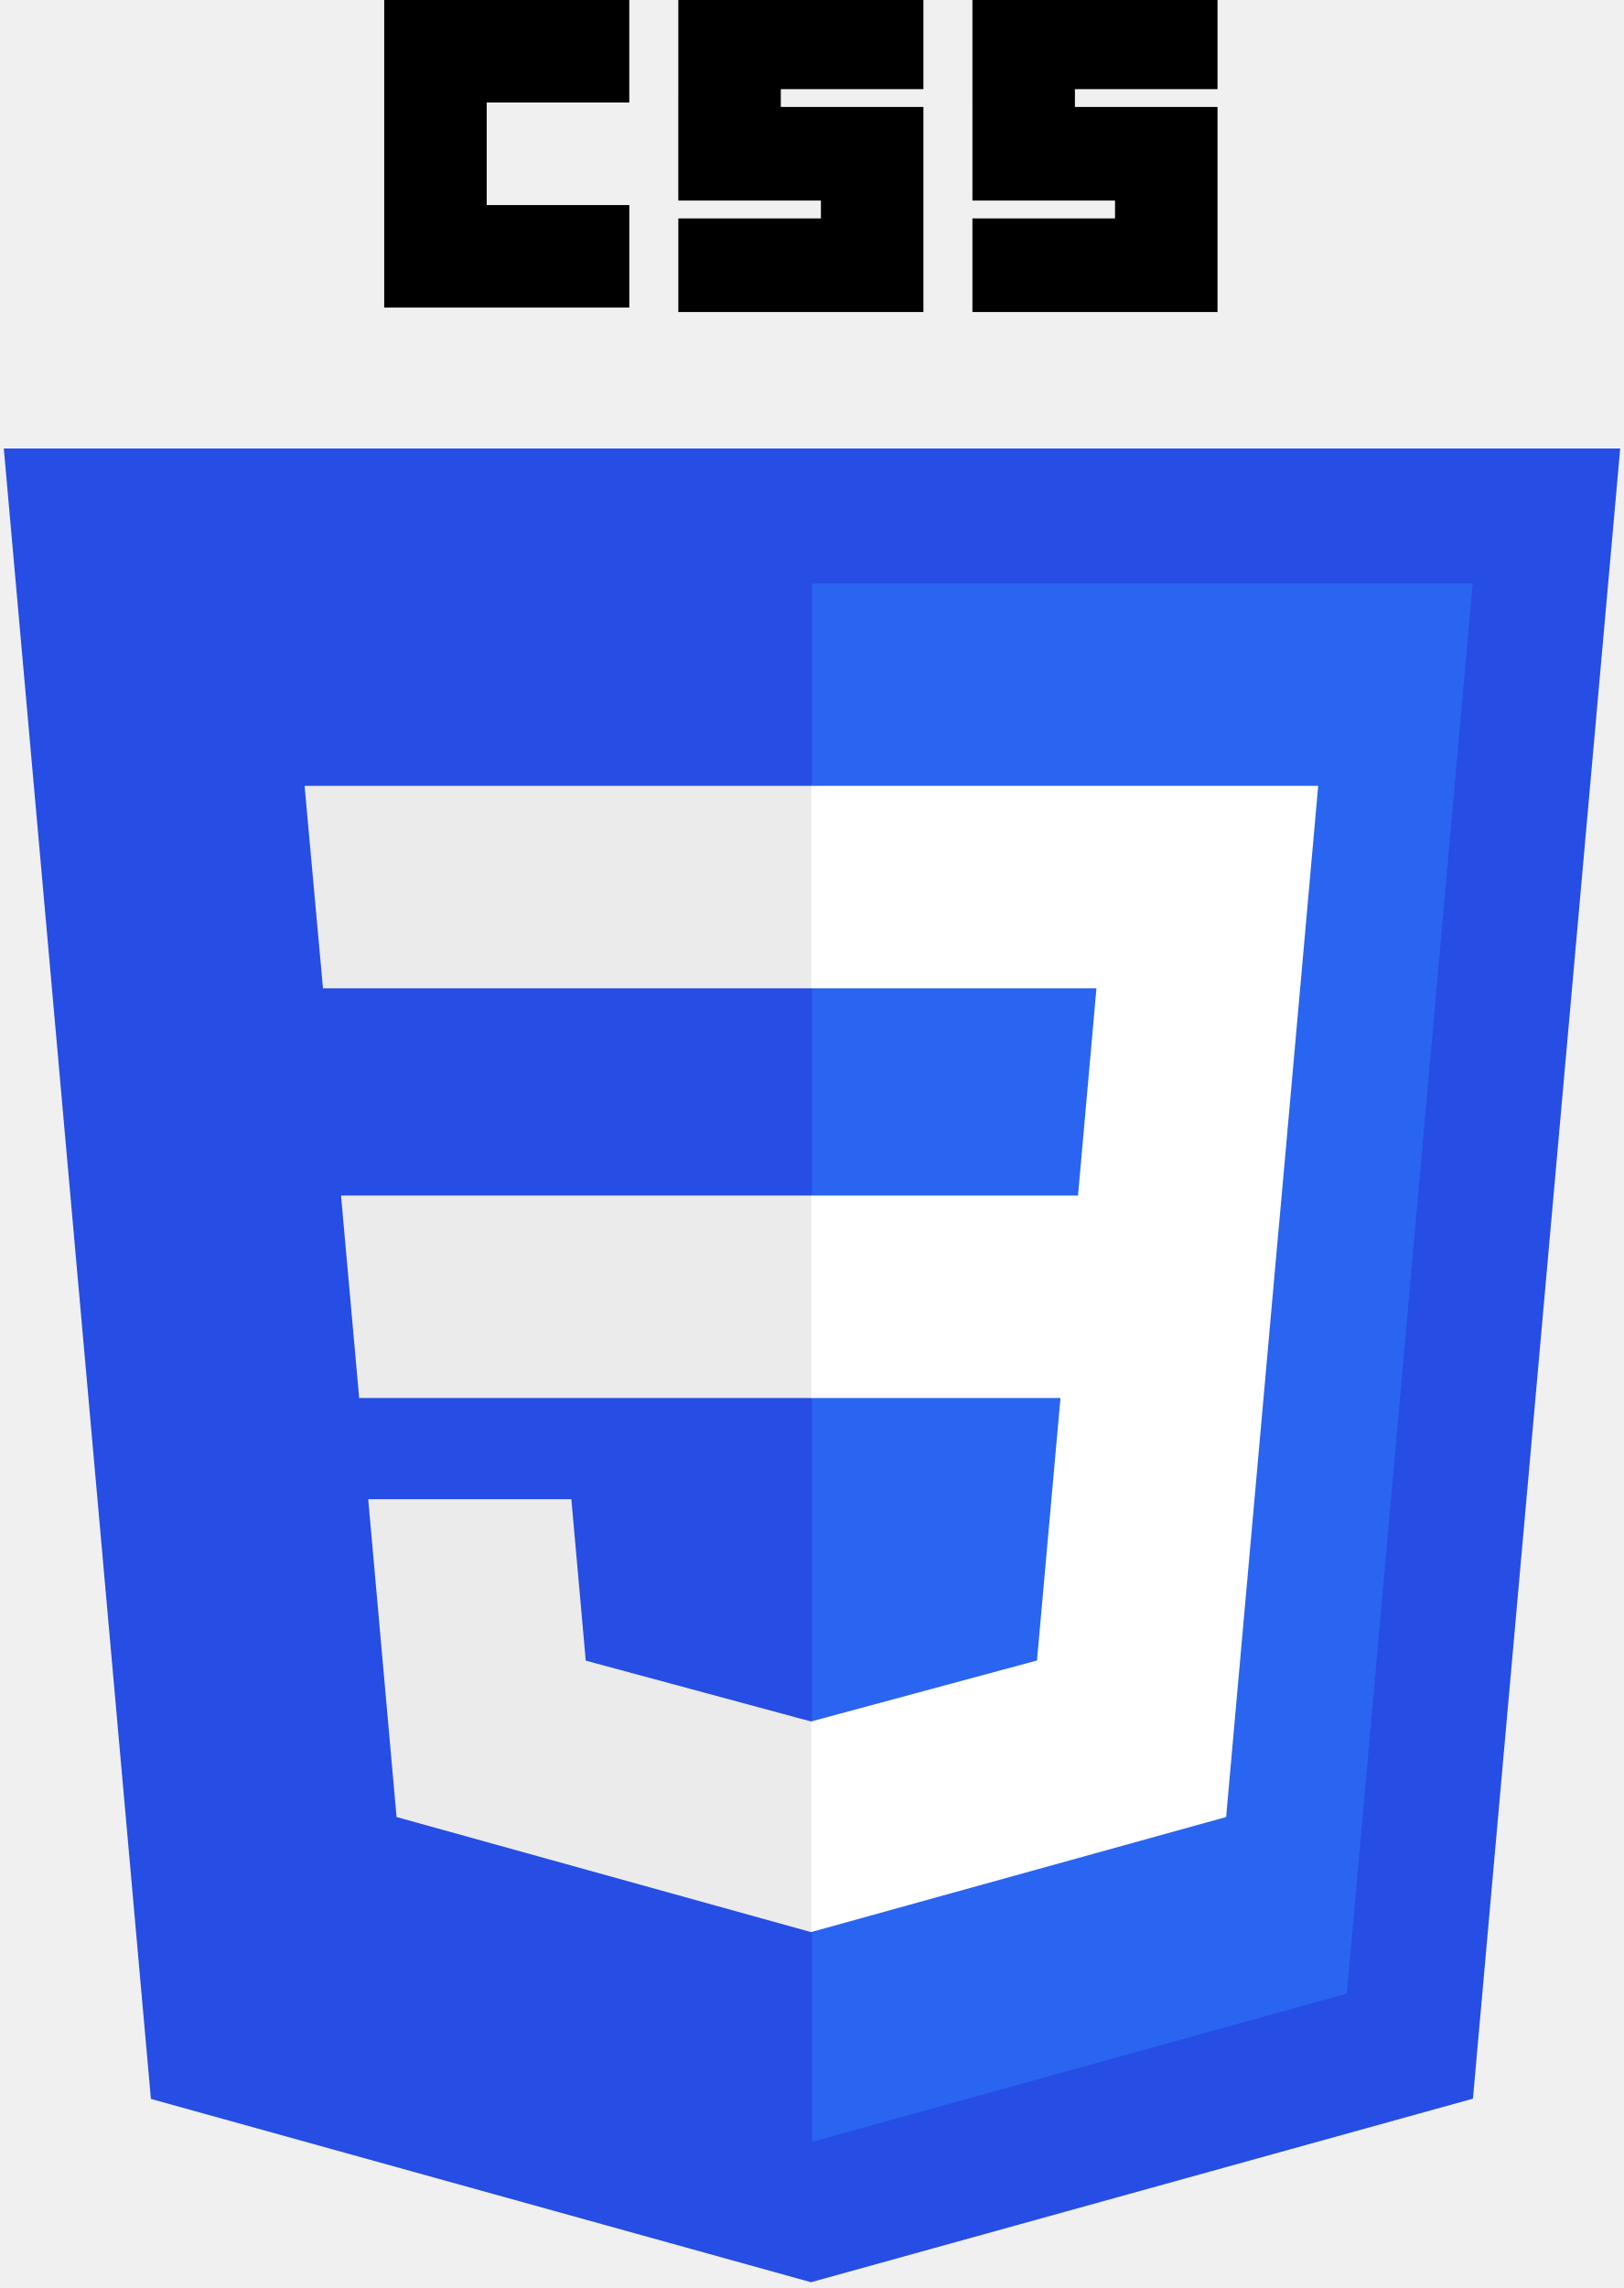
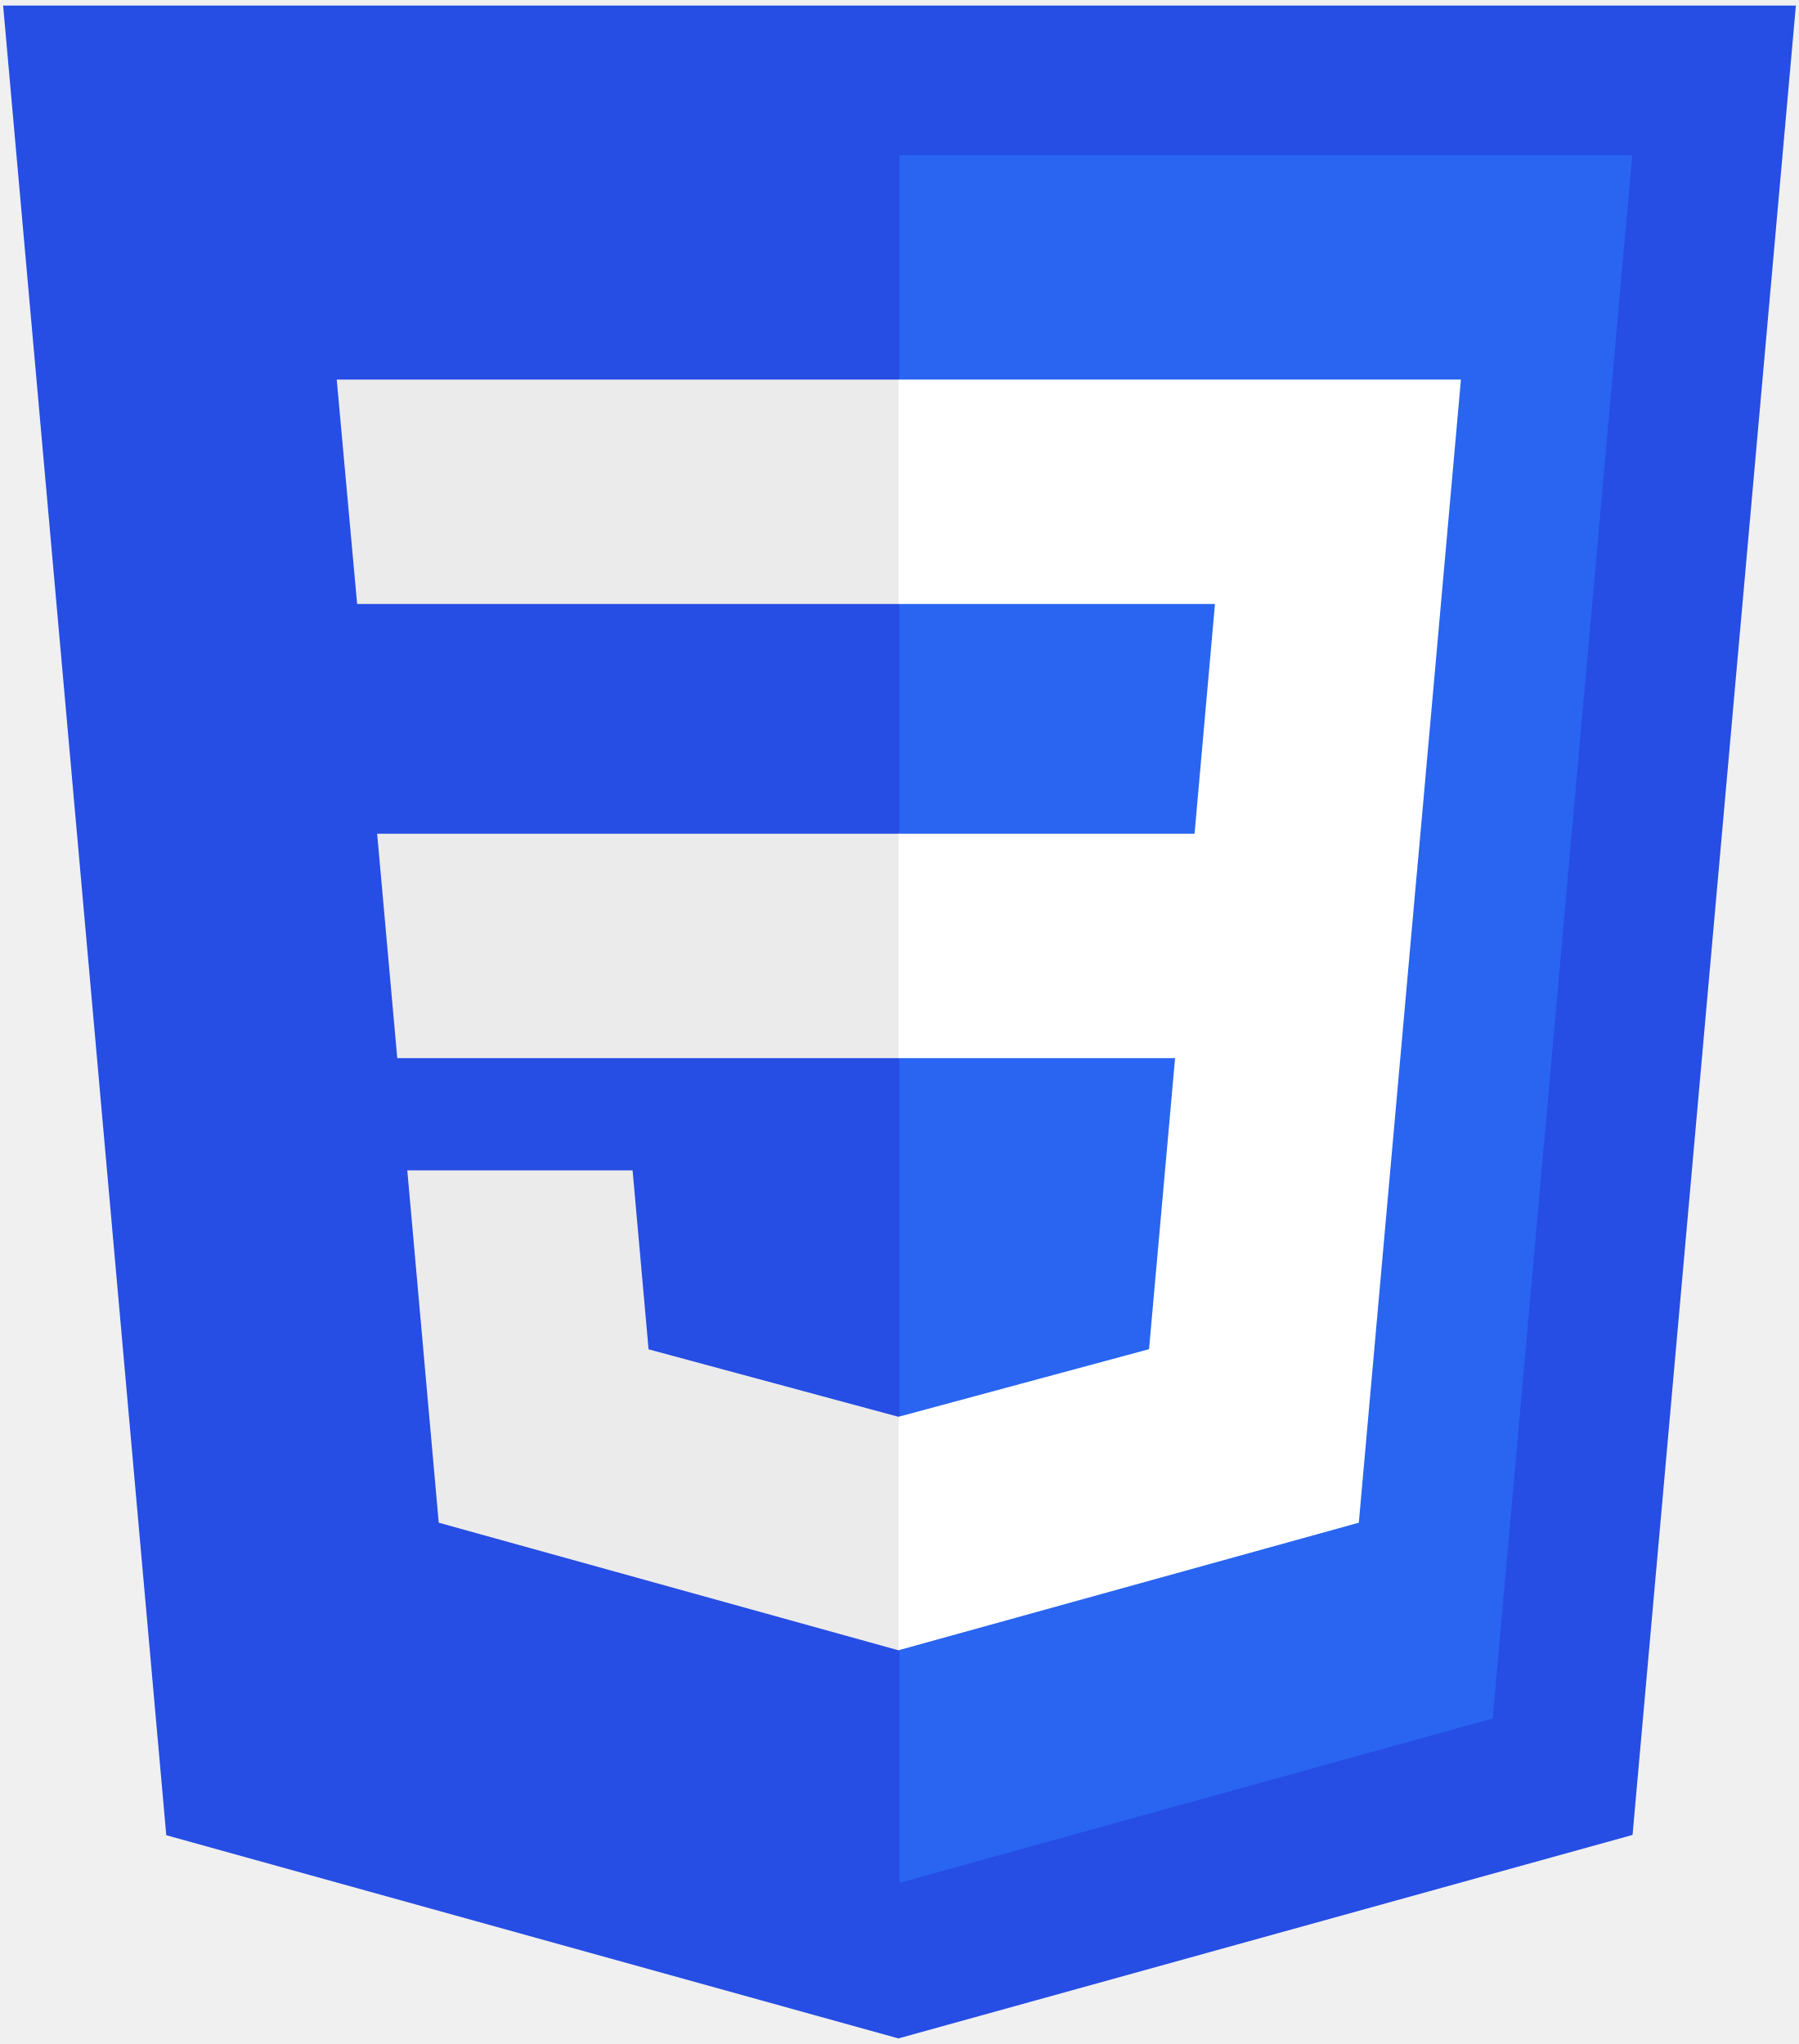
- <svg xmlns="http://www.w3.org/2000/svg" width="0.71em" height="1em" viewBox="0 0 256 361">
+ <svg xmlns="http://www.w3.org/2000/svg" width="0.88em" height="1em" viewBox="0 70.766 256 289.322">
  <path fill="#264DE4" d="M127.844 360.088L23.662 331.166L.445 70.766h255.11l-23.241 260.36z" />
  <path fill="#2965F1" d="m212.417 314.547l19.86-222.49H128V337.95z" />
  <path fill="#EBEBEB" d="m53.669 188.636l2.862 31.937H128v-31.937zm-5.752-64.641l2.903 31.937H128v-31.937zM128 271.58l-.14.037l-35.568-9.604l-2.274-25.471h-32.06l4.474 50.146l65.421 18.16l.147-.04z" />
-   <path d="M60.484 0h38.68v16.176H76.66v16.176h22.506v16.175H60.484zm46.417 0h38.681v14.066h-22.505v2.813h22.505v32.352h-38.68V34.46h22.505v-2.813H106.9zm46.418 0H192v14.066h-22.505v2.813H192v32.352h-38.681V34.46h22.505v-2.813H153.32z" />
  <path fill="#FFF" d="m202.127 188.636l5.765-64.641H127.89v31.937h45.002l-2.906 32.704H127.89v31.937h39.327l-3.708 41.42l-35.62 9.614v33.226l65.473-18.145l.48-5.396l7.506-84.08z" />
</svg>
